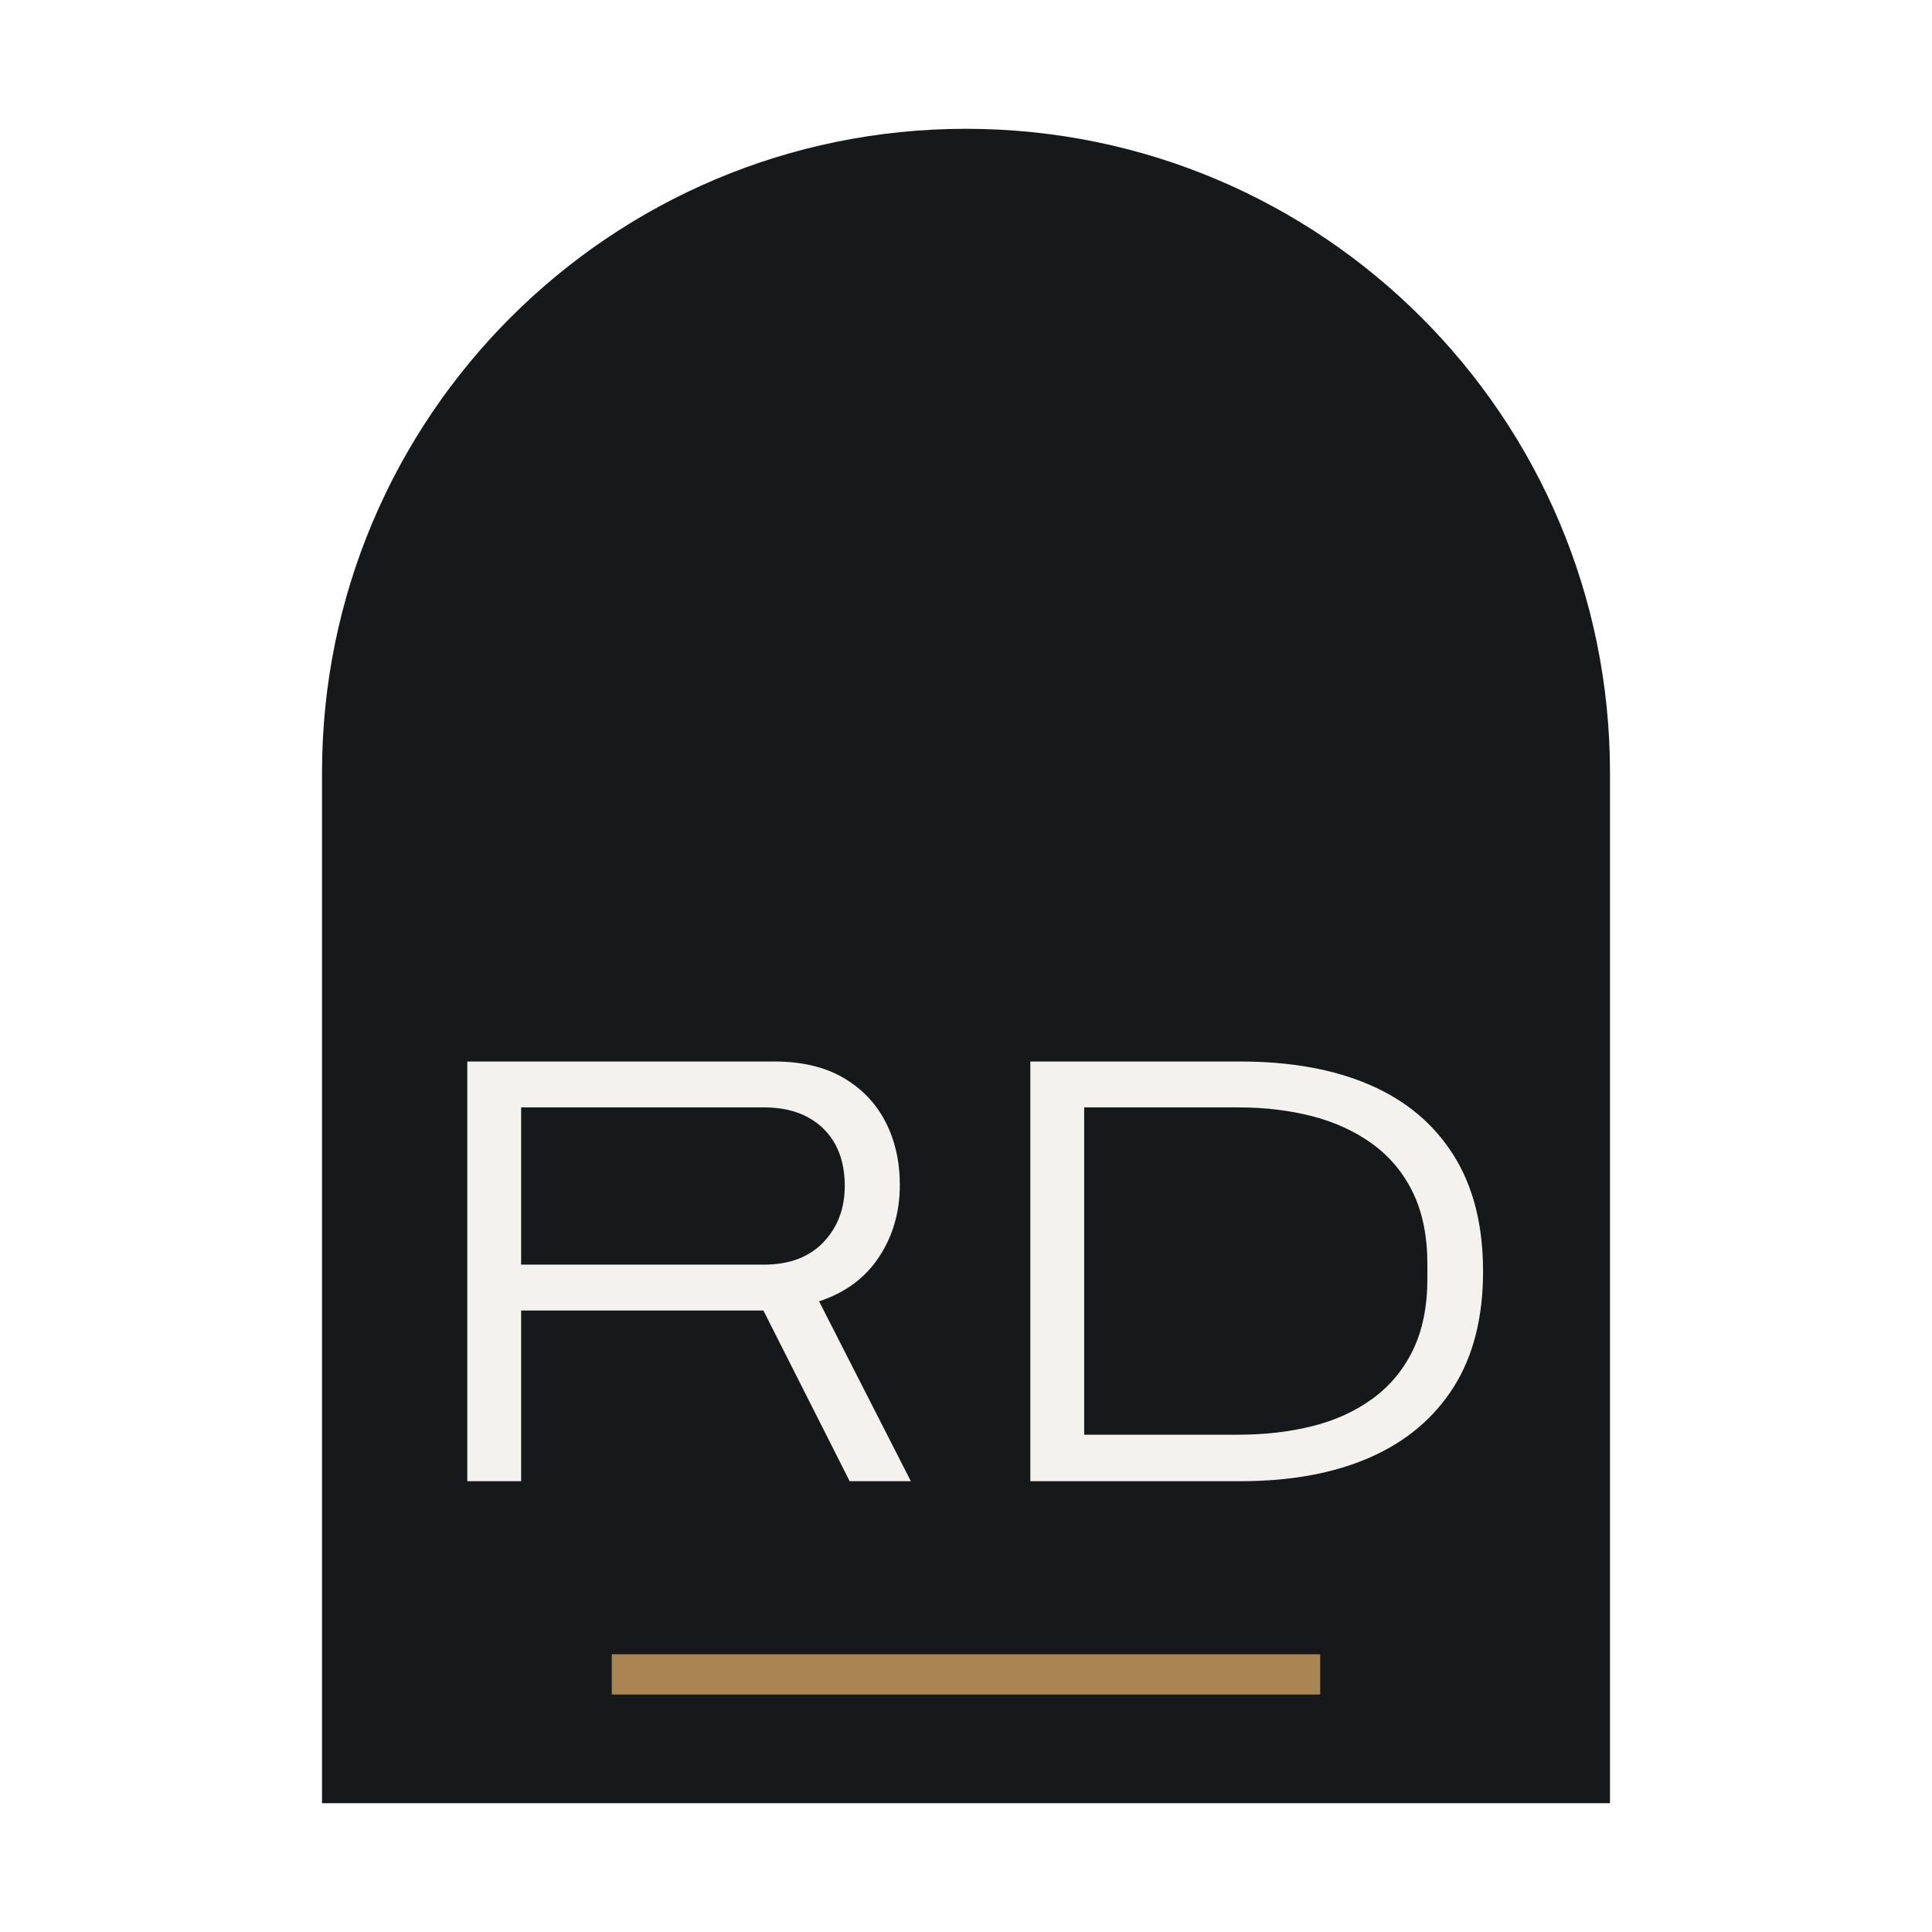
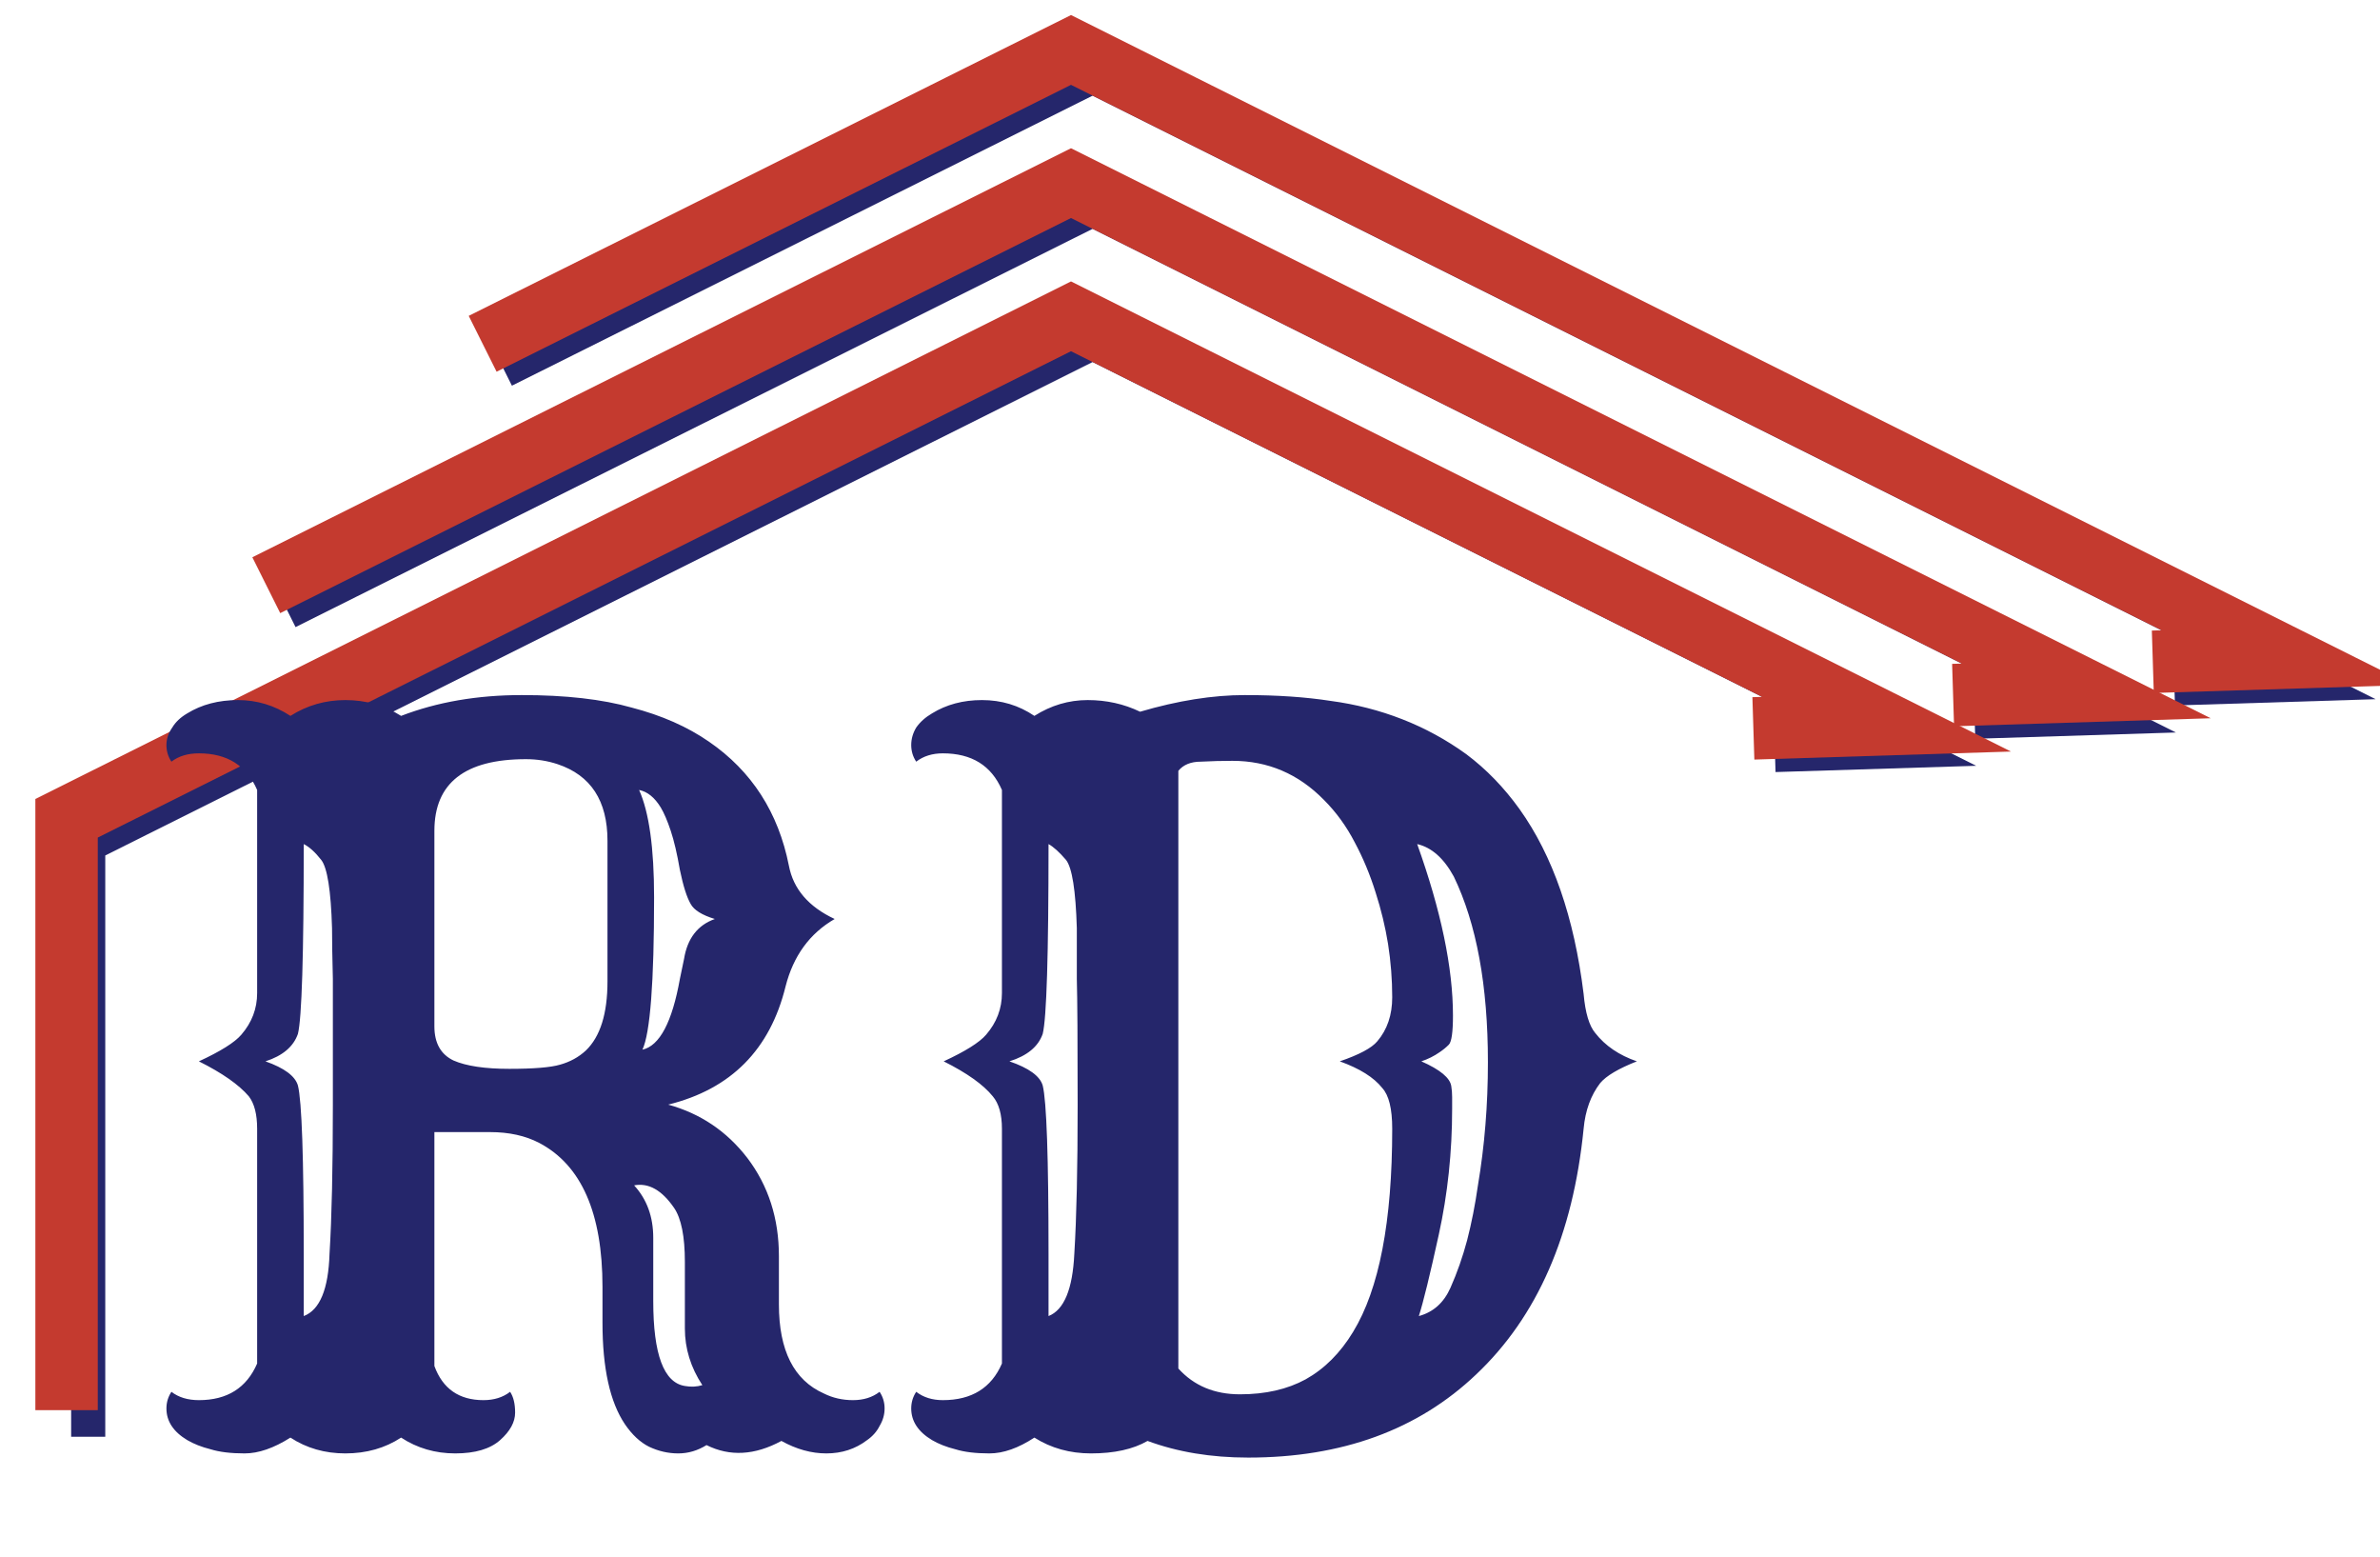
- <svg xmlns="http://www.w3.org/2000/svg" viewBox="0 0 120 120" role="img" aria-label="RD Group, Inc.">
-   <path d="M20 112 V48.0 A40.0 40.0 0 0 1 100 48.0 V112" fill="#16181A" />
-   <path d="M29.024 92.0V65.932H48.1Q50.646 65.932 52.375 66.939Q54.104 67.946 54.997 69.675Q55.89 71.404 55.89 73.608Q55.89 76.116 54.598 78.073Q53.306 80.03 50.874 80.828L56.574 92.0H52.774L47.416 81.398H32.368V92.0ZM32.368 78.548H47.454Q49.81 78.548 51.14 77.161Q52.47 75.774 52.47 73.646Q52.47 72.164 51.881 71.081Q51.292 69.998 50.171 69.39Q49.05 68.782 47.454 68.782H32.368ZM63.996 92.0V65.932H77.03Q81.742 65.932 85.105 67.395Q88.468 68.858 90.292 71.765Q92.116 74.672 92.116 78.966Q92.116 83.26 90.292 86.148Q88.468 89.036 85.105 90.518Q81.742 92.0 77.03 92.0ZM67.34 89.112H76.916Q79.386 89.112 81.514 88.58Q83.642 88.048 85.257 86.87Q86.872 85.692 87.765 83.849Q88.658 82.006 88.658 79.384V78.548Q88.658 75.926 87.765 74.083Q86.872 72.24 85.257 71.062Q83.642 69.884 81.514 69.333Q79.386 68.782 76.916 68.782H67.34Z" fill="#F3F2EE" />
-   <path d="M38 104 H82" stroke="#A88553" stroke-width="2.5" />
+ <svg xmlns="http://www.w3.org/2000/svg" viewBox="2 0 286 187" width="286" height="187" role="img" aria-label="RD Group, Inc.">
+   <polyline points="62.6,44.5 133.3,9.2 279.3,82.2 263.3,82.7" fill="none" stroke="#25266B" stroke-width="4.1" stroke-linejoin="miter" stroke-miterlimit="10" />
+   <polyline points="36.6,73.5 133.3,25.2 255.3,86.2 239.3,86.7" fill="none" stroke="#25266B" stroke-width="4.1" stroke-linejoin="miter" stroke-miterlimit="10" />
+   <polyline points="12.6,172.6 12.6,101.5 133.3,41.2 231.3,90.2 215.3,90.7" fill="none" stroke="#25266B" stroke-width="4.1" stroke-linejoin="miter" stroke-miterlimit="10" />
+   <polyline points="60,41.3 130.7,6 276.7,79 260.7,79.5" fill="none" stroke="#C43A2F" stroke-width="7.5" stroke-linejoin="miter" stroke-miterlimit="10" />
+   <polyline points="34,70.3 130.7,22 252.7,83 236.7,83.5" fill="none" stroke="#C43A2F" stroke-width="7.5" stroke-linejoin="miter" stroke-miterlimit="10" />
+   <polyline points="10,169.4 10,98.3 130.7,38 228.7,87 212.7,87.5" fill="none" stroke="#C43A2F" stroke-width="7.5" stroke-linejoin="miter" stroke-miterlimit="10" />
+   <path d="M50.2 172.7Q47.3 174.6 43.5 174.6Q39.8 174.6 36.9 172.7Q33.9 174.6 31.4 174.6Q28.9 174.6 27.3 174.1Q25.7 173.7 24.5 173Q22 171.5 22 169.2Q22 168.1 22.6 167.2Q23.9 168.2 25.9 168.2Q31 168.2 32.9 163.8V135.6Q32.9 133 31.9 131.7Q30.1 129.6 25.9 127.5Q29.8 125.7 31 124.3Q32.9 122.1 32.9 119.3V94.9Q31 90.5 25.9 90.5Q23.9 90.5 22.6 91.5Q22 90.6 22 89.5Q22 88.4 22.7 87.4Q23.3 86.4 24.5 85.7Q27.1 84.1 30.6 84.1Q34 84.1 36.9 86Q39.9 84.1 43.5 84.1Q47.2 84.1 50.2 86Q56.7 83.5 64.7 83.5Q72.6 83.5 77.9 85Q83.3 86.4 87.2 89.1Q94.9 94.4 96.8 104Q97.6 108.2 102.3 110.4Q97.8 113 96.4 118.5Q93.6 129.9 82.3 132.7Q88.1 134.3 91.8 139.1Q95.6 144.1 95.6 150.9V156.7Q95.6 165 101 167.4Q102.6 168.2 104.5 168.2Q106.4 168.2 107.7 167.2Q108.3 168.1 108.3 169.2Q108.3 170.3 107.7 171.3Q107.2 172.3 106.2 173Q104.1 174.6 101.3 174.6Q98.6 174.6 95.9 173.1Q91.1 175.7 86.9 173.6Q85.3 174.6 83.5 174.6Q81.7 174.6 80 173.8Q78.4 173 77.1 171.1Q74.4 167.1 74.4 158.9V154.6Q74.4 141.3 66.8 137.3Q64.3 136 60.9 136H54.2V164.1Q55.7 168.2 60.1 168.2Q62 168.2 63.3 167.2Q63.9 168.1 63.9 169.7Q63.9 171.4 62.1 173Q60.3 174.6 56.7 174.6Q53.1 174.6 50.2 172.7ZM65.2 91.2Q54.2 91.2 54.2 99.8V123.3Q54.2 126.3 56.5 127.4Q58.8 128.4 63.2 128.4Q67.6 128.4 69.3 127.9Q71.1 127.4 72.4 126.2Q75 123.7 75 117.9V101Q75 93.8 69 91.8Q67.2 91.2 65.2 91.2ZM78.8 94.9Q80.6 98.9 80.6 107.8Q80.6 123.1 79.2 126.1Q82.3 125.4 83.7 117.6L84.2 115.2Q84.8 111.5 87.9 110.4Q85.6 109.7 85 108.6Q84.3 107.4 83.7 104.5Q83.2 101.6 82.6 99.8Q82 98 81.4 97Q80.3 95.2 78.8 94.9ZM38.5 158.1Q41.4 157 41.6 150.6Q42 144.1 42 132.7Q42 121.3 42 117.6Q41.9 113.8 41.9 111.5Q41.7 104.7 40.6 103.3Q39.5 101.9 38.5 101.4Q38.5 121.4 37.8 124.2Q37 126.5 33.9 127.5Q37.3 128.7 37.8 130.4Q38.5 133.2 38.5 150.7ZM78.2 142.4Q80.5 144.9 80.5 148.7V156.3Q80.5 165.9 84.3 166.5Q85.4 166.7 86.4 166.4Q84.3 163.2 84.3 159.6V151.6Q84.3 147 83 145.1Q80.8 141.9 78.2 142.4ZM133.1 174.6Q129.3 174.6 126.3 172.7Q123.4 174.6 120.9 174.6Q118.4 174.6 116.8 174.1Q115.2 173.7 114 173Q111.5 171.5 111.5 169.2Q111.5 168.1 112.1 167.2Q113.4 168.2 115.3 168.2Q120.5 168.2 122.4 163.8V135.6Q122.4 133 121.3 131.7Q119.6 129.6 115.4 127.5Q119.3 125.7 120.5 124.3Q122.4 122.1 122.4 119.3V94.9Q120.5 90.5 115.3 90.5Q113.4 90.5 112.1 91.5Q111.5 90.6 111.5 89.5Q111.5 88.4 112.1 87.4Q112.8 86.4 114 85.7Q116.6 84.1 120 84.1Q123.5 84.1 126.3 86Q129.3 84.1 132.7 84.1Q136.1 84.1 139 85.5Q145.8 83.5 151.6 83.5Q157.4 83.5 161.9 84.2Q166.4 84.8 170.5 86.4Q174.6 88 178.2 90.6Q181.8 93.3 184.6 97.2Q190.6 105.6 192.3 119.4Q192.6 122.8 193.7 124.1Q195.5 126.4 198.7 127.5Q195.4 128.8 194.3 130.1Q192.6 132.3 192.3 135.6Q190.4 154.7 179.4 165.1Q168.9 175.1 152 175.1Q145.3 175.1 139.9 173.1Q137.3 174.6 133.1 174.6ZM143.6 164.4Q146.4 167.5 151 167.5Q155.6 167.5 158.9 165.7Q162.3 163.8 164.6 160Q169.3 152.3 169.3 135.6Q169.3 132 168.1 130.7Q166.6 128.8 163 127.5Q166.5 126.3 167.5 125.1Q169.3 123 169.3 119.8Q169.3 116.6 168.8 113.4Q168.3 110.3 167.3 107.2Q166.3 104 164.8 101.2Q163.3 98.3 161.1 96.1Q156.5 91.4 150.1 91.4Q148.2 91.4 146.3 91.5Q144.5 91.5 143.6 92.6ZM172.3 101.4Q176.6 113.4 176.6 122Q176.6 125 176.1 125.5Q175.6 126 175 126.4Q174 127.1 172.8 127.5Q176.2 129 176.4 130.5Q176.5 131.1 176.5 131.8V133.2Q176.5 141 174.9 148.3Q173.3 155.6 172.5 158.1Q175.1 157.4 176.3 154.7Q177.5 152 178.3 149Q179.1 145.9 179.6 142.4Q180.8 135.3 180.8 127.6Q180.8 113.8 176.7 105.3Q174.9 102 172.3 101.4ZM128 158.1Q130.8 157 131.1 150.6Q131.5 144.1 131.5 132.7Q131.5 121.3 131.4 117.6Q131.4 113.8 131.4 111.5Q131.2 104.7 130.1 103.3Q128.9 101.9 128 101.4Q128 121.4 127.3 124.2Q126.5 126.5 123.3 127.5Q126.8 128.7 127.3 130.4Q128 133.2 128 150.7Z" fill="#25266B" />
</svg>
